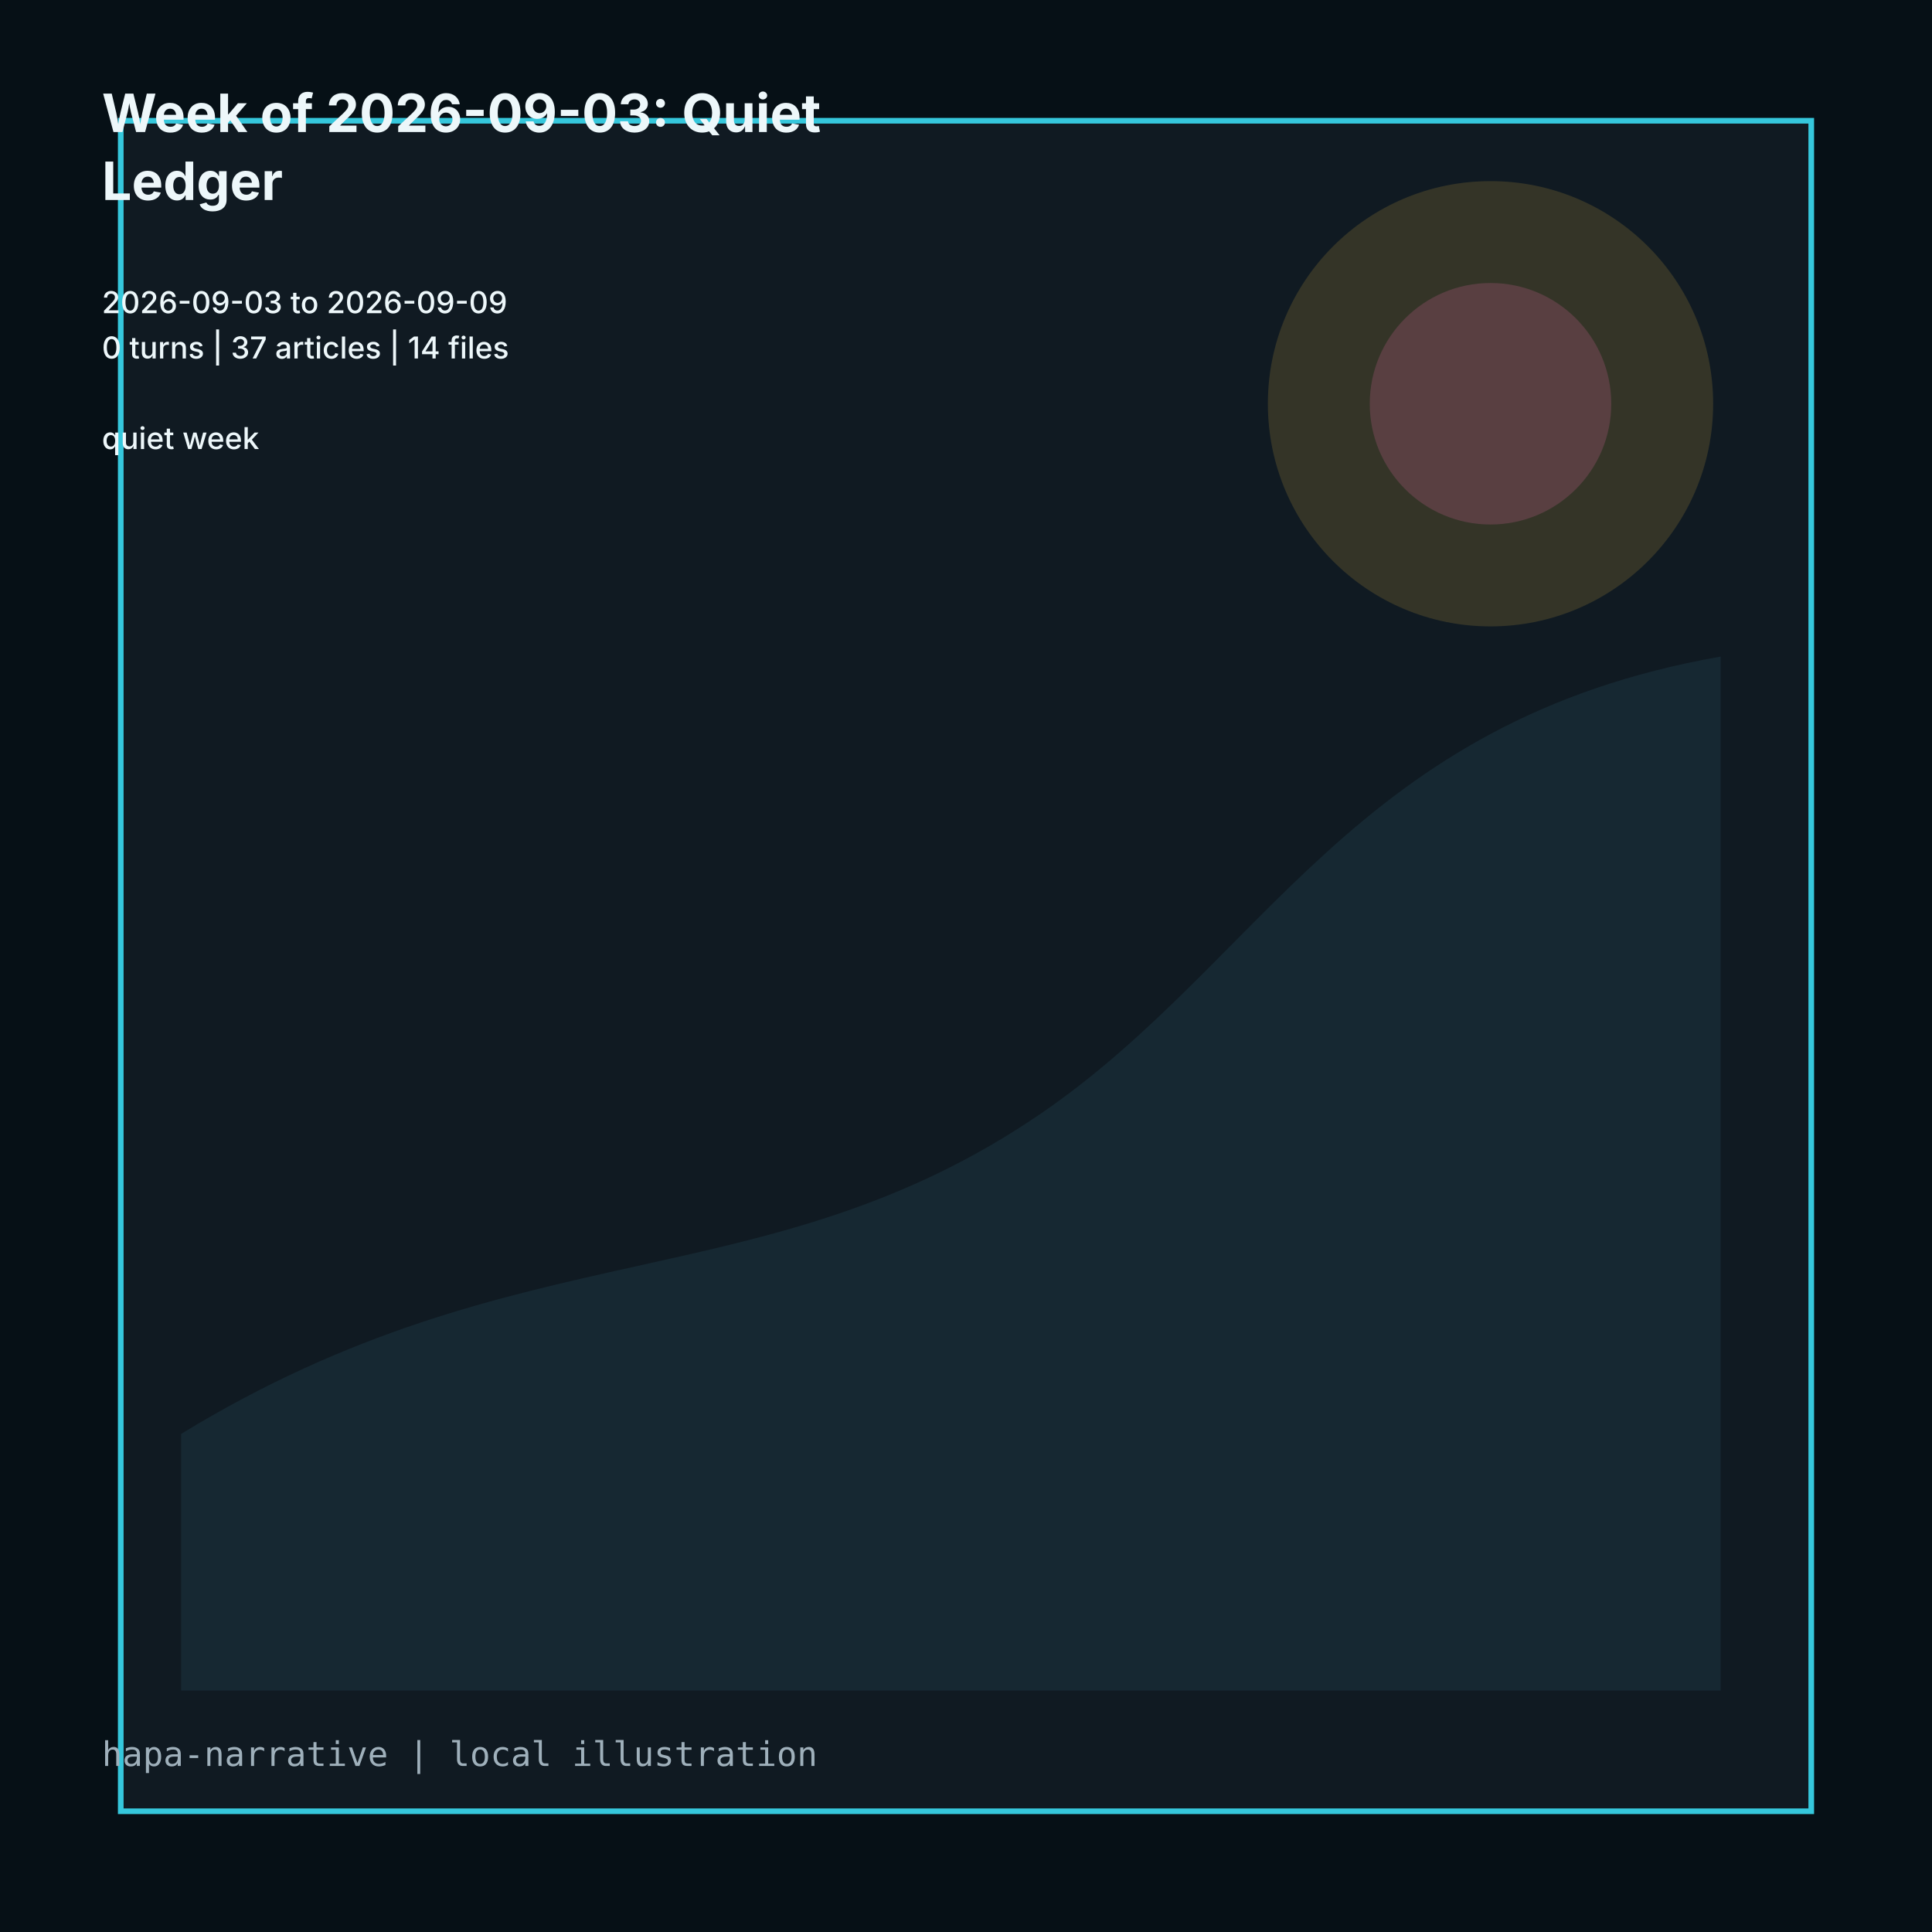
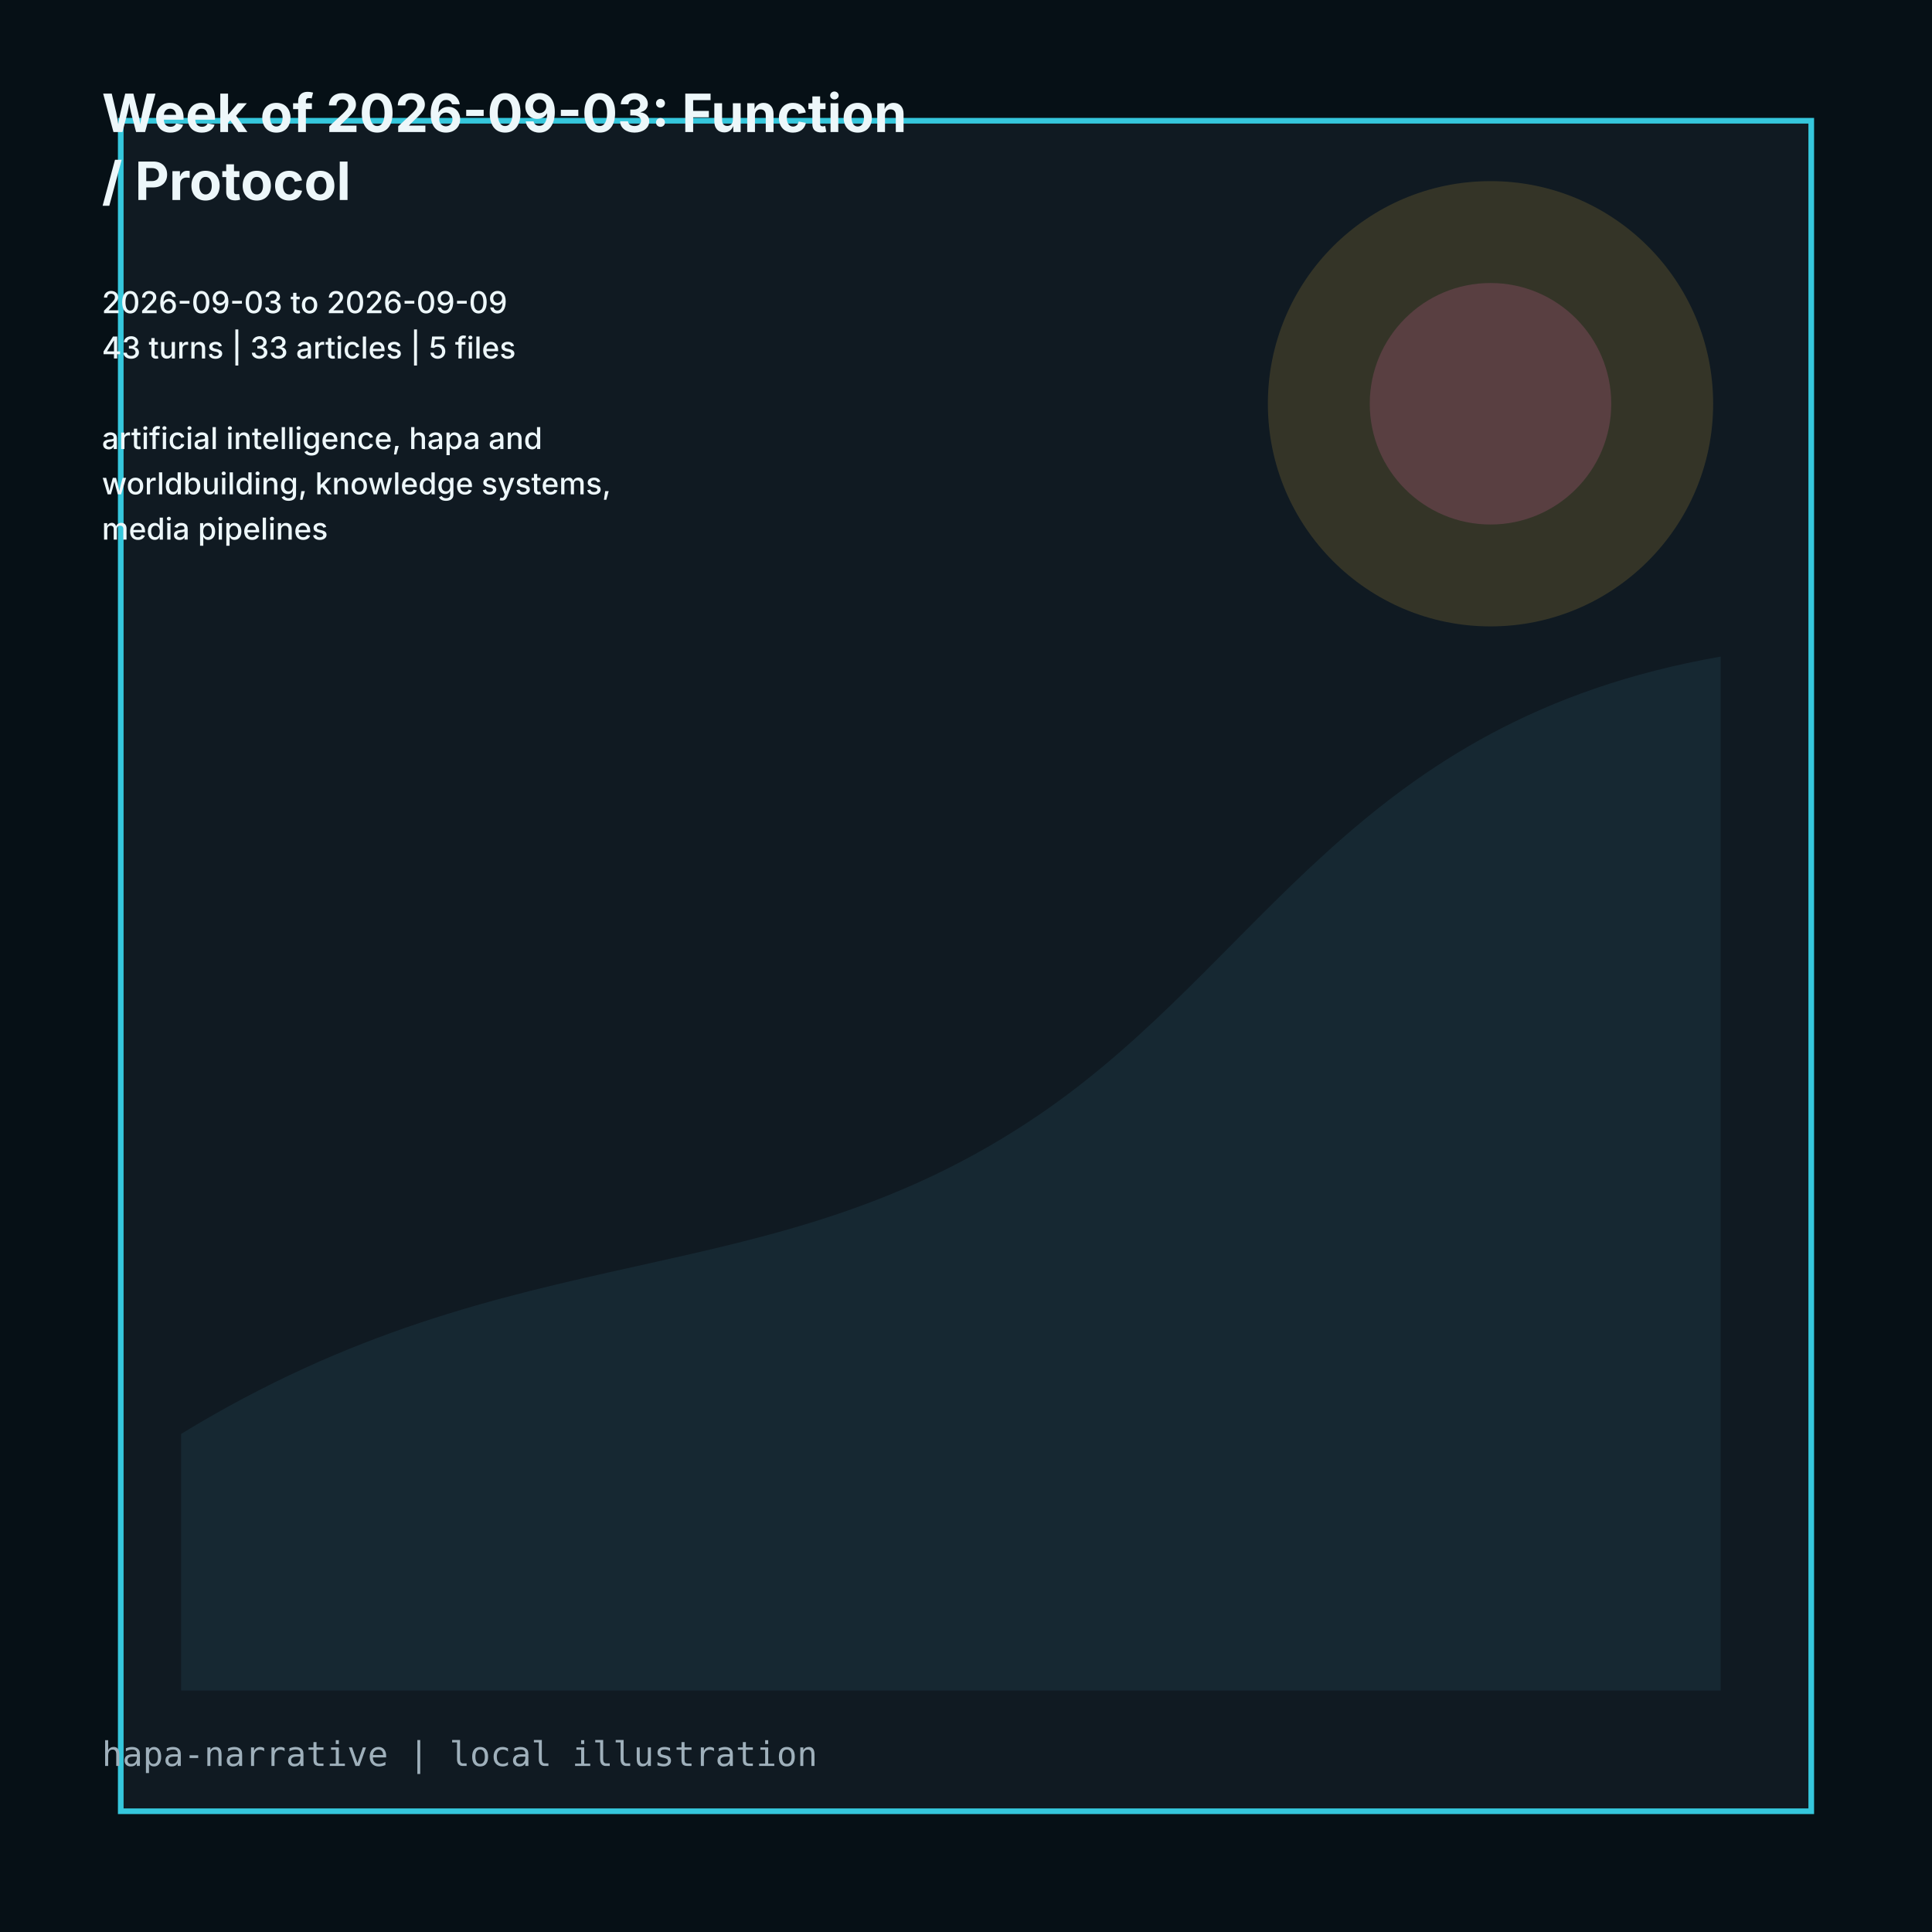
<svg xmlns="http://www.w3.org/2000/svg" viewBox="0 0 1024 1024" role="img">
  <rect width="1024" height="1024" fill="#061016" />
  <path d="M64 64h896v896H64z" fill="#101a22" stroke="#35c7dc" stroke-width="3" />
  <path d="M96 760c180-110 310-70 456-170 118-81 166-208 360-242v548H96z" fill="#162832" />
  <circle cx="790" cy="214" r="118" fill="#d7ad3f" opacity=".18" />
  <circle cx="790" cy="214" r="64" fill="#d9659f" opacity=".22" />
  <g fill="#edf7fa" font-family="Inter, ui-sans-serif, system-ui">
-     <text x="54" y="70" font-size="28" font-weight="700">Week of 2026-09-03: Quiet</text>
-     <text x="54" y="106" font-size="28" font-weight="700">Ledger</text>
+     <text x="54" y="70" font-size="28" font-weight="700">Week of 2026-09-03: Function</text>
+     <text x="54" y="106" font-size="28" font-weight="700">/ Protocol</text>
    <text x="54" y="142" font-size="16" font-weight="500" />
    <text x="54" y="166" font-size="16" font-weight="500">2026-09-03 to 2026-09-09</text>
-     <text x="54" y="190" font-size="16" font-weight="500">0 turns | 37 articles | 14 files</text>
+     <text x="54" y="190" font-size="16" font-weight="500">43 turns | 33 articles | 5 files</text>
    <text x="54" y="214" font-size="16" font-weight="500" />
-     <text x="54" y="238" font-size="16" font-weight="500">quiet week</text>
+     <text x="54" y="238" font-size="16" font-weight="500">artificial intelligence, hapa and</text>
+     <text x="54" y="262" font-size="16" font-weight="500">worldbuilding, knowledge systems,</text>
+     <text x="54" y="286" font-size="16" font-weight="500">media pipelines</text>
  </g>
  <text x="54" y="936" fill="#9fb0bb" font-size="18" font-family="ui-monospace, monospace">hapa-narrative | local illustration</text>
</svg>
